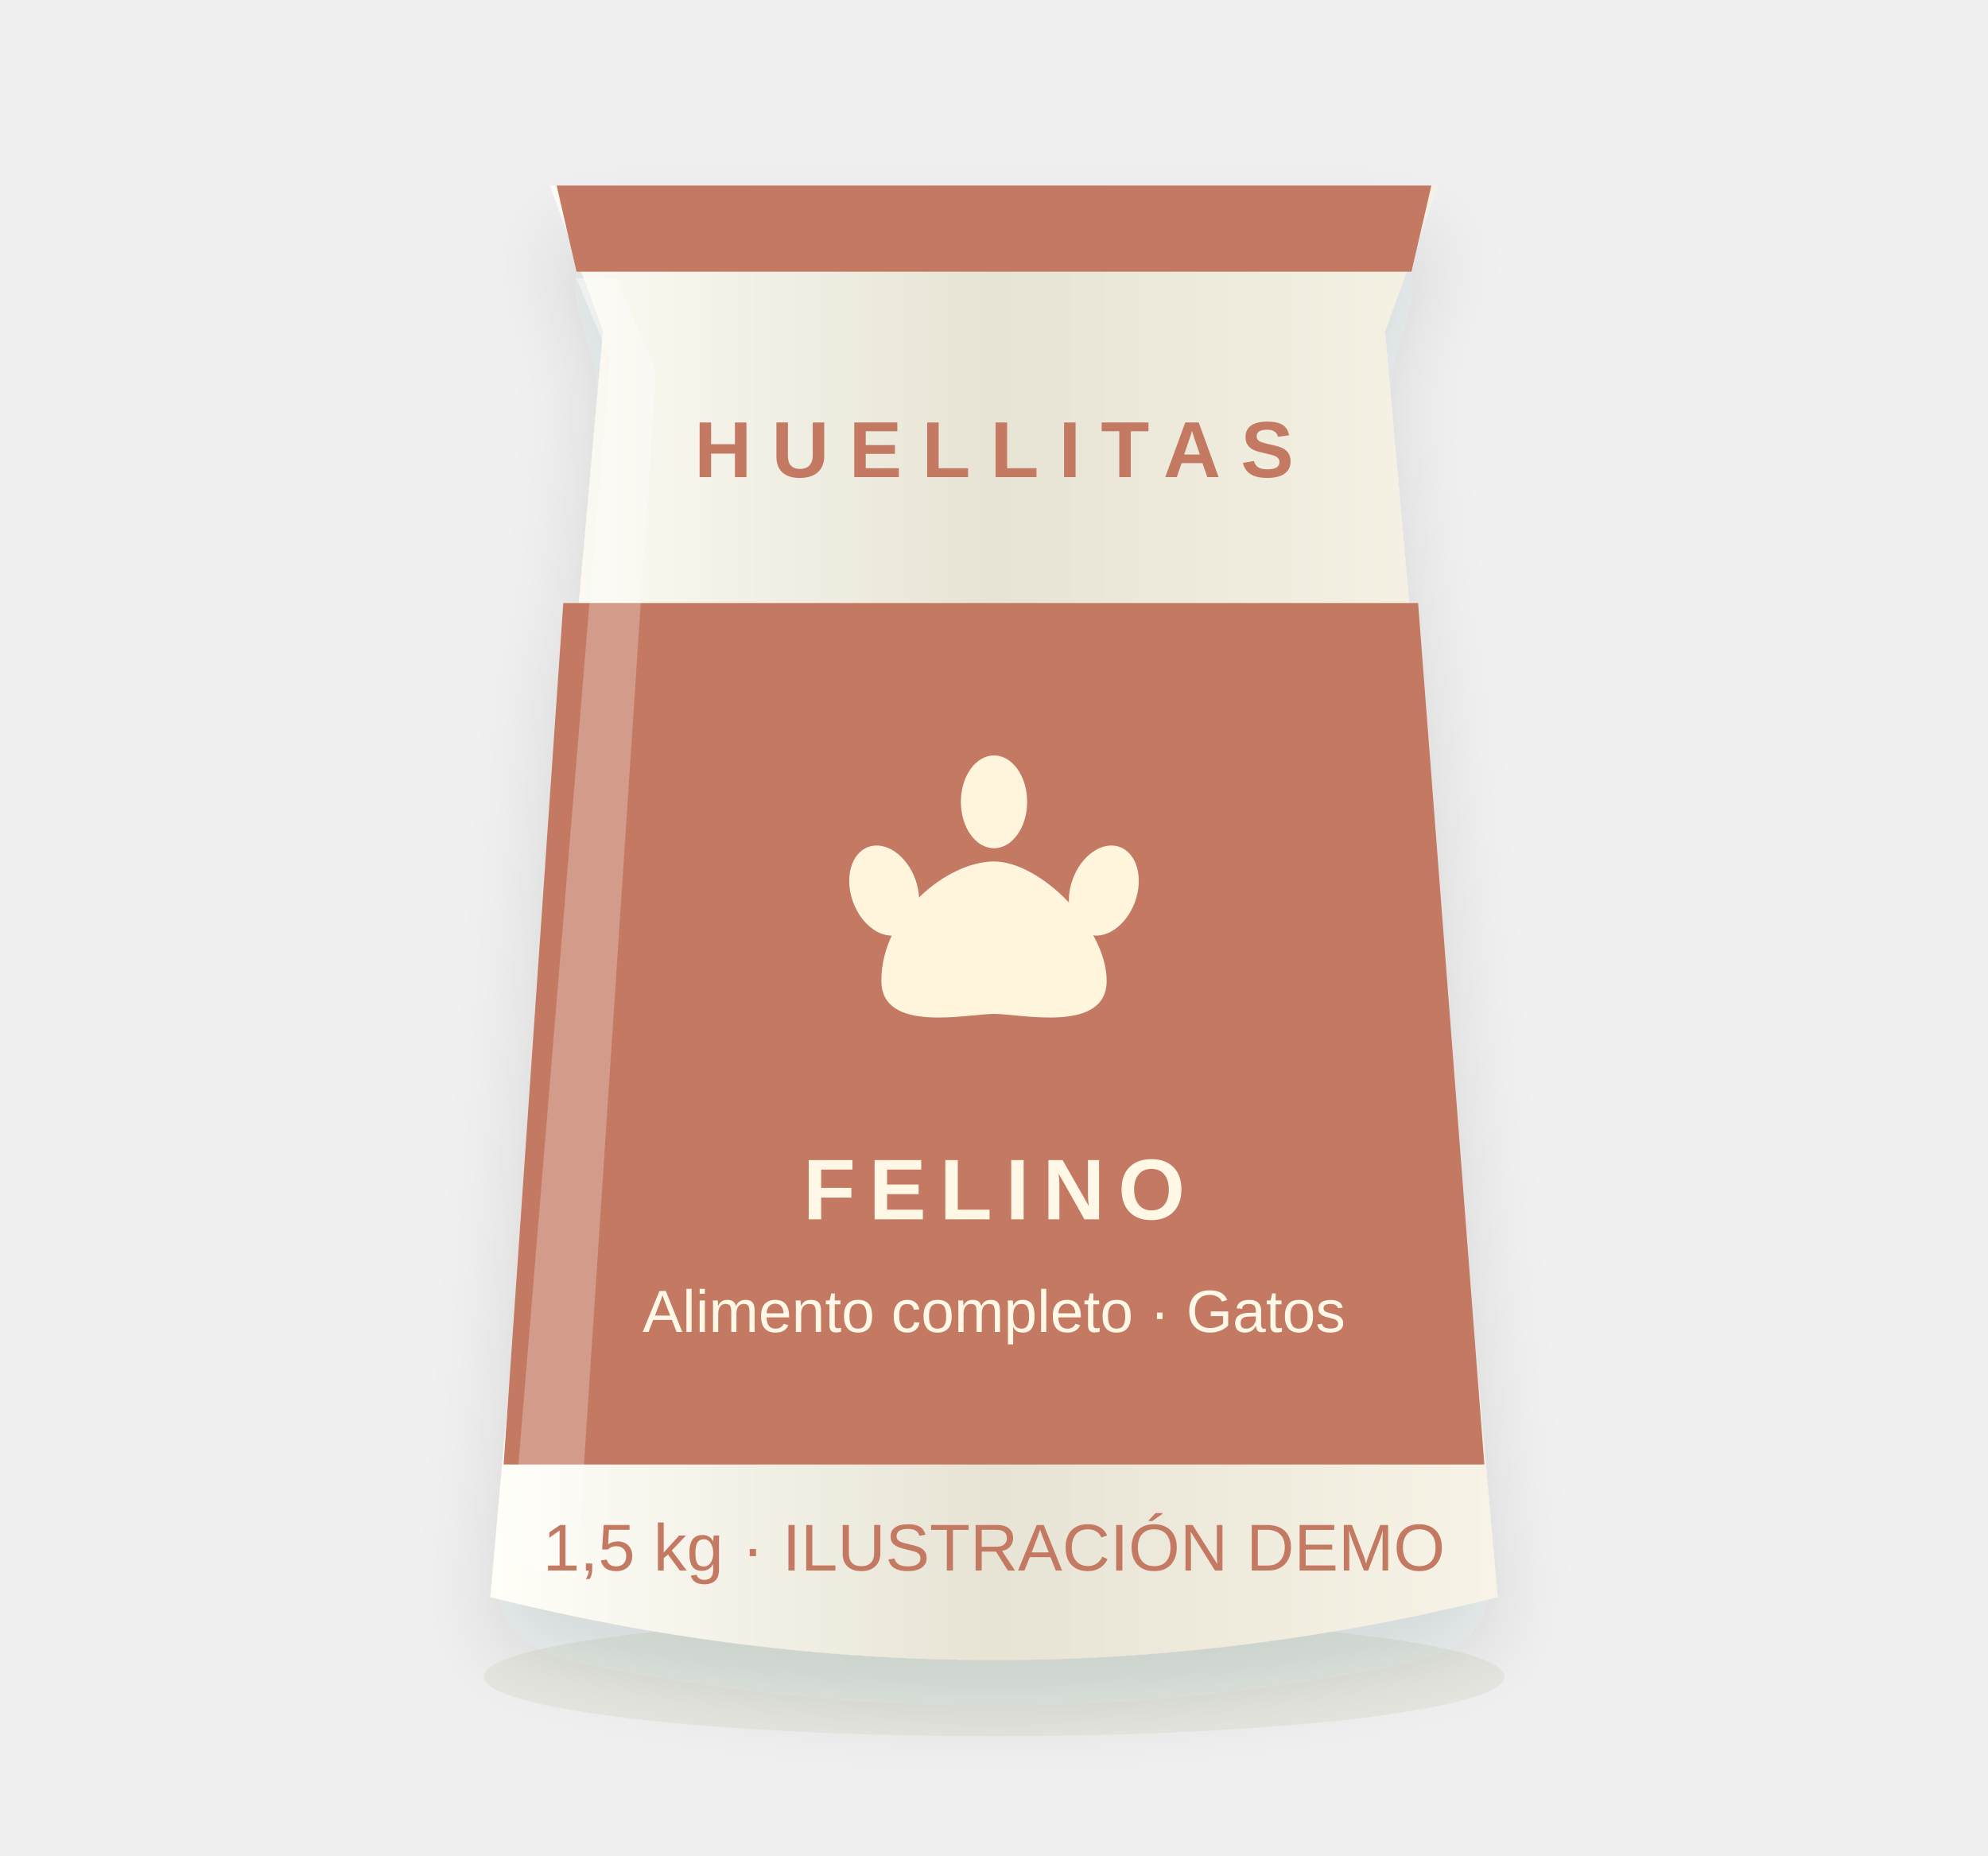
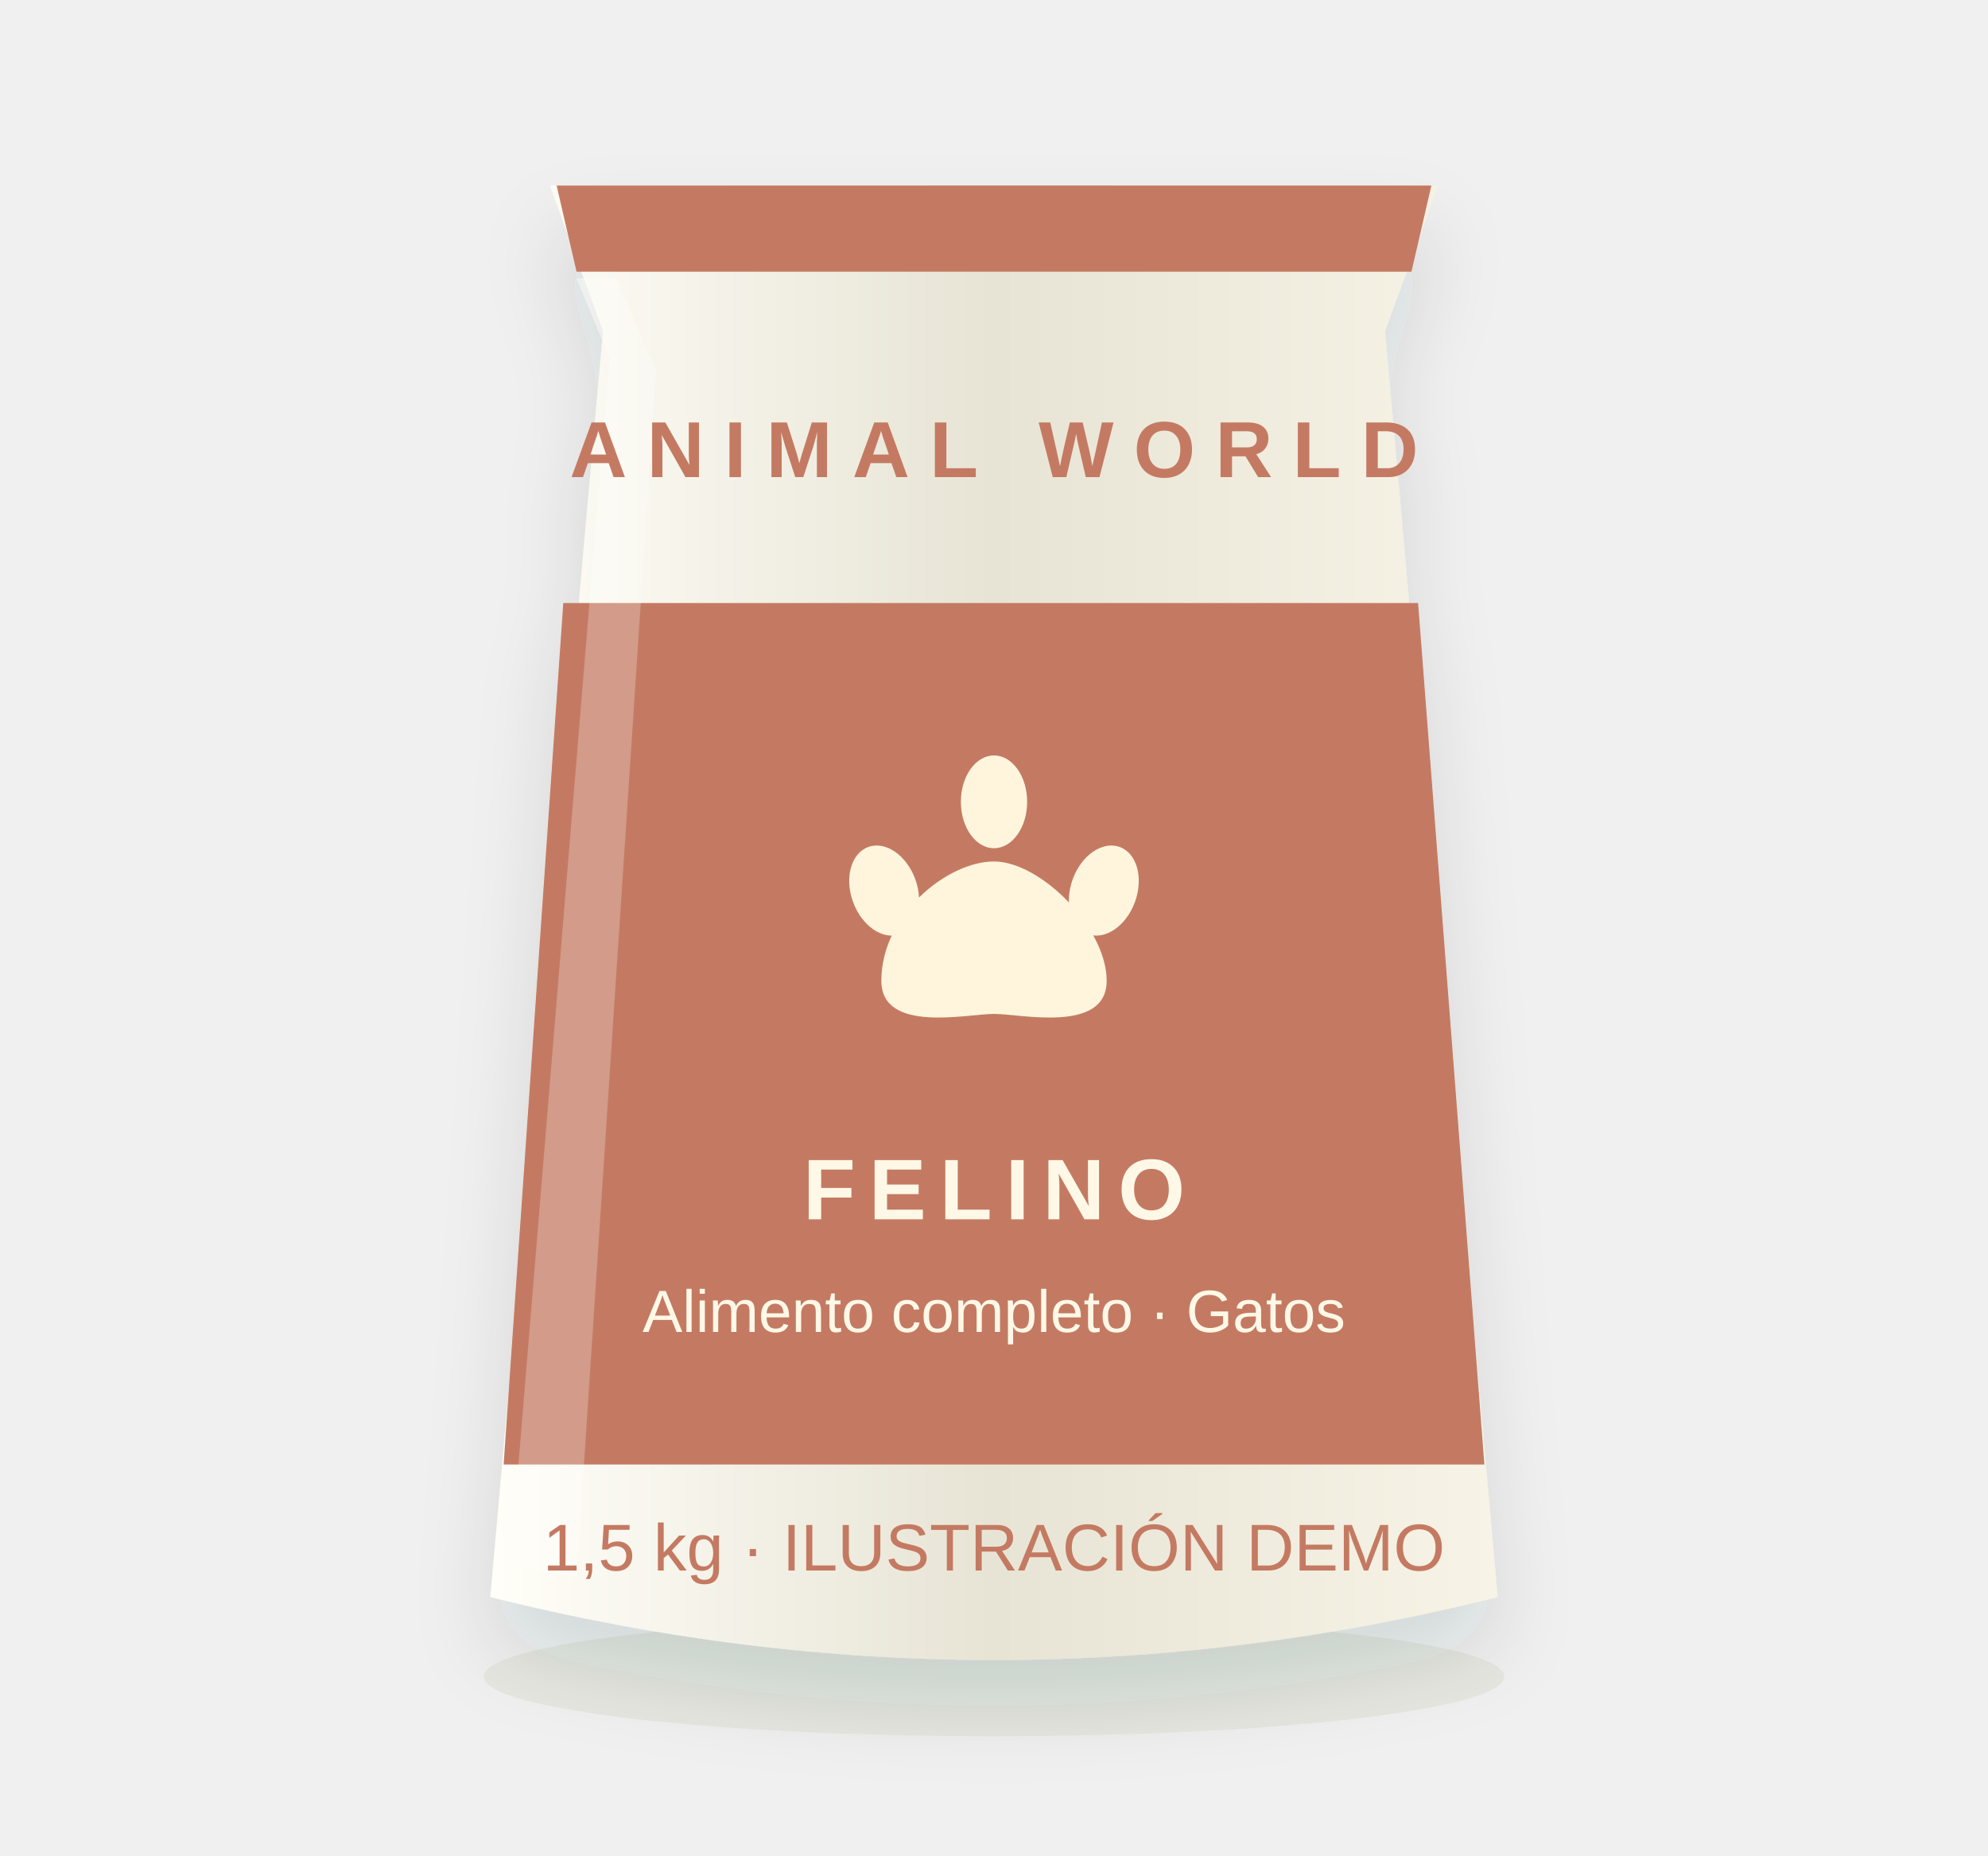
<svg xmlns="http://www.w3.org/2000/svg" width="300" height="280" viewBox="0 0 300 280">
  <defs>
    <linearGradient id="paper">
      <stop stop-color="#fffef8" />
      <stop offset=".5" stop-color="#e7e4d5" />
      <stop offset="1" stop-color="#f7f3e6" />
    </linearGradient>
    <linearGradient id="shade">
      <stop stop-color="#ffffff" stop-opacity=".25" />
      <stop offset="1" stop-color="#000000" stop-opacity=".12" />
    </linearGradient>
    <filter id="shadow">
      <feDropShadow dx="0" dy="7" stdDeviation="6" flood-color="#283c2b" flood-opacity=".12" />
    </filter>
  </defs>
  <ellipse cx="150" cy="253" rx="77" ry="9" fill="#d6dccb" opacity=".45" />
  <g filter="url(#shadow)">
    <path d="M83 28h134l-8 22 17 191q-76 19-152 0L91 50Z" fill="url(#paper)" />
    <path d="M84 28h132l-3 13H87Z" fill="#c47a62" />
    <path d="M85 91h129l10 130H76Z" fill="#c47a62" />
    <path d="m87 42 5 12-15 182 10 2 12-182-6-14Z" fill="#fff" opacity=".25" />
-     <text x="150" y="72" fill="#c47a62" font-family="Arial,sans-serif" font-size="12" text-anchor="middle" font-weight="bold" letter-spacing="3">HUELLITAS</text>
+     <text x="150" y="72" fill="#c47a62" font-family="Arial,sans-serif" font-size="12" text-anchor="middle" font-weight="bold" letter-spacing="3">ANIMAL WORLD</text>
    <g transform="translate(150 139)" color="#fff5dd">
      <g fill="currentColor">
        <ellipse cx="-14" cy="-10" rx="5" ry="7" transform="rotate(-20)" />
        <ellipse cx="0" cy="-18" rx="5" ry="7" />
        <ellipse cx="14" cy="-10" rx="5" ry="7" transform="rotate(20)" />
        <path d="M-17 9C-17-1-7-9 0-9s17 10 17 18S4 14 0 14s-17 3-17-5Z" />
      </g>
    </g>
    <text x="150" y="184" fill="#fff8e7" font-family="Arial,sans-serif" font-size="13" font-weight="bold" text-anchor="middle" letter-spacing="2">FELINO</text>
    <text x="150" y="201" fill="#fff8e7" font-family="Arial,sans-serif" font-size="9" text-anchor="middle">Alimento completo · Gatos</text>
    <text x="150" y="237" fill="#c47a62" font-family="Arial,sans-serif" font-size="10" text-anchor="middle">1,5 kg · ILUSTRACIÓN DEMO</text>
  </g>
</svg>
